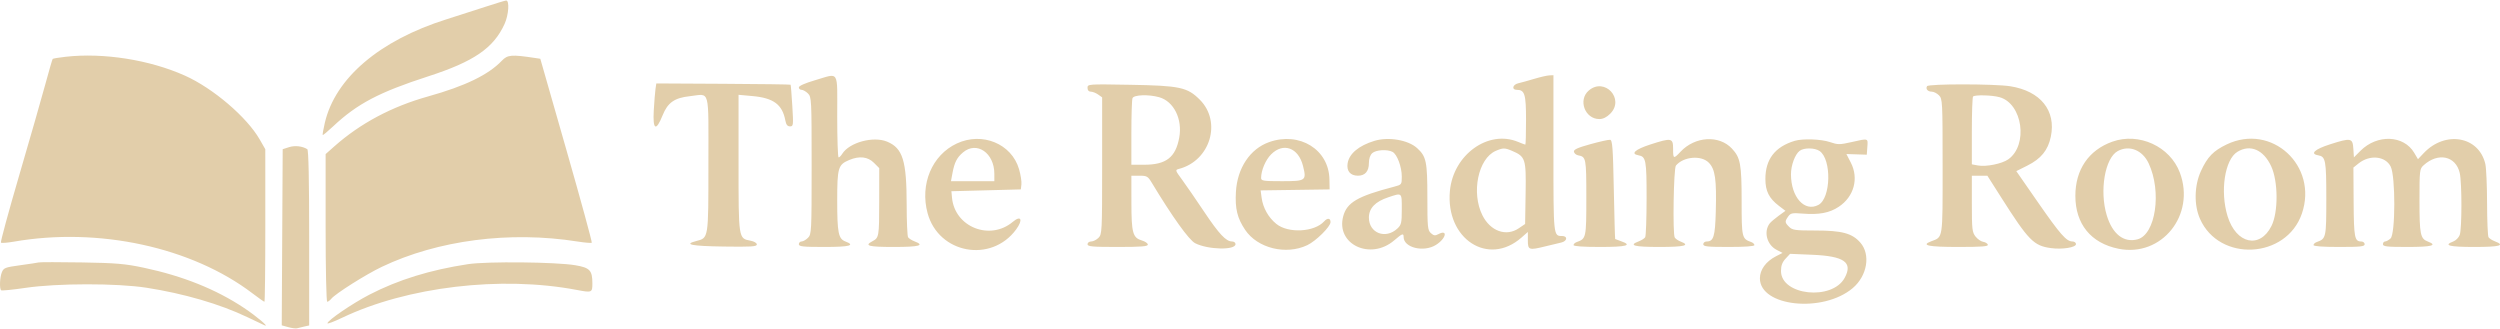
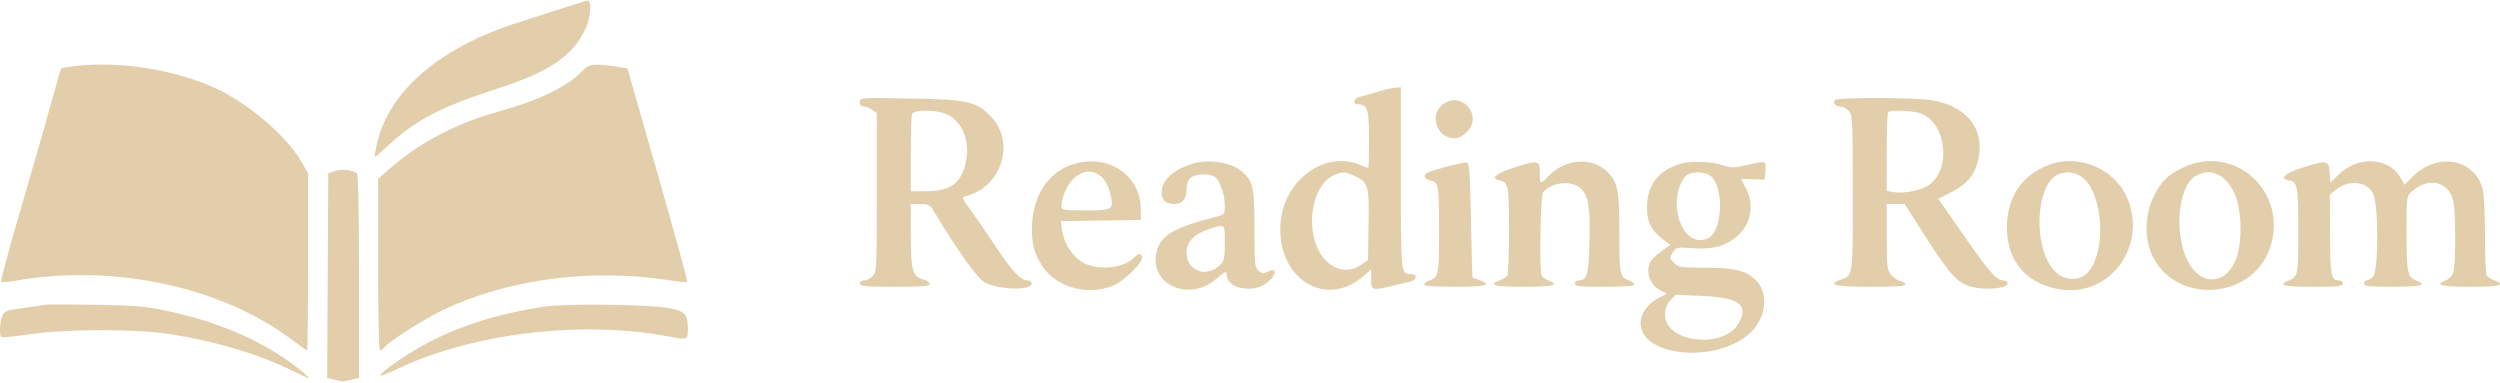
- <svg xmlns="http://www.w3.org/2000/svg" width="1368" height="180" viewBox="0.782 0.124 1368.286 179.462" role="img" aria-label="The Reading Room">
-   <path d="M 266.500 3.540 C 261 5.347, 251.377 8.439, 245.115 10.413 C 208.495 21.954, 184.277 42.568, 178.563 67.060 C 177.748 70.555, 177.226 73.559, 177.403 73.736 C 177.580 73.913, 180.149 71.779, 183.113 68.993 C 196.264 56.629, 208.277 50.313, 235.235 41.591 C 260.176 33.521, 270.969 26.107, 276.941 12.943 C 279.227 7.902, 279.731 -0.075, 277.750 0.128 C 277.063 0.199, 272 1.734, 266.500 3.540 M 36.754 30.902 C 33.043 31.319, 29.832 31.849, 29.618 32.080 C 29.404 32.311, 27.585 38.575, 25.575 46 C 23.565 53.425, 17.143 75.818, 11.305 95.761 C 5.466 115.705, 0.960 132.293, 1.290 132.623 C 1.621 132.954, 4.782 132.721, 8.315 132.106 C 54.694 124.029, 105.653 135.060, 138.952 160.383 C 142.290 162.922, 145.242 165, 145.511 165 C 145.780 165, 145.996 146.213, 145.991 123.250 L 145.981 81.500 142.925 76.170 C 135.894 63.910, 117.406 48.129, 101.983 41.222 C 82.667 32.572, 57.433 28.580, 36.754 30.902 M 275.462 33.051 C 268.076 40.789, 255.437 46.915, 235.132 52.600 C 215.166 58.190, 197.997 67.332, 183.750 79.960 L 179 84.170 179 124.585 C 179 147.102, 179.389 165, 179.878 165 C 180.360 165, 181.373 164.248, 182.128 163.328 C 184.430 160.523, 200.992 150.061, 209.737 145.887 C 240.381 131.261, 279.813 126.154, 316.828 132.017 C 320.858 132.656, 324.384 132.950, 324.663 132.670 C 324.942 132.391, 318.720 109.627, 310.835 82.083 L 296.500 32.003 293.500 31.549 C 280.737 29.619, 278.565 29.800, 275.462 33.051 M 446.750 43.782 C 441.414 45.341, 438 46.858, 438 47.669 C 438 48.401, 438.675 49, 439.500 49 C 440.325 49, 441.900 49.900, 443 51 C 444.929 52.929, 445 54.333, 445 90.500 C 445 126.667, 444.929 128.071, 443 130 C 441.900 131.100, 440.325 132, 439.500 132 C 438.675 132, 438 132.675, 438 133.500 C 438 134.762, 440.222 135, 452 135 C 465.827 135, 469.121 134.137, 463.482 131.993 C 459.654 130.538, 459 127.278, 459 109.657 C 459 91.590, 459.487 89.948, 465.599 87.394 C 471.156 85.072, 475.747 85.593, 479.077 88.923 L 482 91.846 481.985 110.173 C 481.969 129.380, 481.865 129.982, 478.250 131.885 C 473.599 134.335, 476.109 135, 490 135 C 503.983 135, 507.126 134.139, 501.270 131.913 C 499.769 131.342, 498.201 130.341, 497.786 129.687 C 497.370 129.034, 497.024 120.985, 497.015 111.799 C 496.993 87.733, 494.885 80.939, 486.329 77.364 C 478.802 74.219, 465.651 77.783, 461.753 84.024 C 461.074 85.111, 460.177 86, 459.759 86 C 459.342 86, 459 75.875, 459 63.500 C 459 37.538, 460.401 39.793, 446.750 43.782 M 840.500 42.988 C 837.200 43.979, 833.263 45.070, 831.750 45.414 C 828.636 46.121, 827.977 49, 830.929 49 C 835.292 49, 836 51.312, 836 65.571 C 836 72.957, 835.830 79, 835.622 79 C 835.414 79, 833.629 78.325, 831.654 77.500 C 815.366 70.694, 796.188 84.472, 794.336 104.309 C 791.882 130.583, 815.280 145.863, 833.487 129.878 L 837 126.793 837 131.396 C 837 136.737, 837.532 136.910, 846.856 134.604 C 849.960 133.837, 853.737 132.928, 855.250 132.585 C 858.609 131.824, 858.964 129, 855.700 129 C 850.987 129, 851 129.129, 851 83.800 L 851 41 848.750 41.094 C 847.513 41.145, 843.800 41.998, 840.500 42.988 M 359.551 48.500 C 359.306 50.150, 358.876 55.467, 358.597 60.315 C 357.983 70.960, 359.812 71.979, 363.415 63 C 366.233 55.977, 369.927 53.381, 378.391 52.475 C 389.609 51.273, 388.500 47.194, 388.500 89.661 C 388.500 130.862, 388.638 130, 381.770 131.780 C 374.708 133.610, 379.218 134.511, 396.750 134.773 C 411.924 134.999, 415 134.807, 415 133.634 C 415 132.815, 413.543 131.949, 411.529 131.571 C 404.944 130.336, 405 130.700, 405 89.140 L 405 51.724 412.658 52.418 C 424.158 53.460, 428.960 57.026, 430.608 65.750 C 431.051 68.090, 431.766 69, 433.165 69 C 435.014 69, 435.074 68.458, 434.421 57.750 C 434.043 51.563, 433.621 46.365, 433.483 46.200 C 433.346 46.035, 416.755 45.810, 396.615 45.700 L 359.997 45.500 359.551 48.500 M 596 47.919 C 596 49.247, 596.644 50, 597.777 50 C 598.755 50, 600.555 50.701, 601.777 51.557 L 604 53.113 604 90.557 C 604 126.667, 603.929 128.071, 602 130 C 600.900 131.100, 599.100 132, 598 132 C 596.889 132, 596 132.667, 596 133.500 C 596 134.773, 598.500 135, 612.500 135 C 625.327 135, 629 134.712, 629 133.707 C 629 132.996, 627.544 131.983, 625.764 131.457 C 620.760 129.977, 620.031 127.351, 620.015 110.750 L 620 96 624.418 96 C 628.455 96, 629.033 96.324, 631.102 99.750 C 642.491 118.607, 651.550 131.240, 654.910 132.954 C 661.931 136.536, 677 136.866, 677 133.439 C 677 132.647, 676.161 132, 675.135 132 C 671.800 132, 668.024 127.977, 659.768 115.629 C 655.308 108.958, 649.897 101.105, 647.745 98.178 C 643.942 93.007, 643.894 92.841, 646.041 92.279 C 663.182 87.797, 669.588 66.535, 657.453 54.400 C 650.635 47.583, 646.562 46.712, 619.250 46.241 C 596.238 45.843, 596 45.860, 596 47.919 M 1055.500 47 C 1054.577 48.494, 1055.861 50, 1058.059 50 C 1059.127 50, 1060.900 50.900, 1062 52 C 1063.928 53.928, 1064 55.333, 1064 90.845 C 1064 131.456, 1064.314 129.409, 1057.688 131.929 C 1051.916 134.123, 1056.186 135, 1072.642 135 C 1085.415 135, 1089.073 134.716, 1088.755 133.750 C 1088.529 133.063, 1087.375 132.357, 1086.192 132.183 C 1085.008 132.009, 1083.131 130.711, 1082.020 129.298 C 1080.192 126.975, 1080 125.267, 1080 111.365 L 1080 96 1084.250 96.005 L 1088.500 96.010 1095.969 107.755 C 1111.087 131.530, 1113.834 134.330, 1123.316 135.630 C 1129.499 136.477, 1137 135.276, 1137 133.439 C 1137 132.647, 1136.125 132, 1135.056 132 C 1131.776 132, 1128.399 128.162, 1116.135 110.500 L 1104.332 93.500 1110.323 90.500 C 1117.894 86.709, 1121.668 82.085, 1123.217 74.702 C 1126.222 60.375, 1117.613 49.656, 1101 47.039 C 1092.497 45.700, 1056.323 45.669, 1055.500 47 M 870.328 49.394 C 864.343 54.542, 868.233 65, 876.133 65 C 878.139 65, 880.136 64.018, 882.077 62.077 C 890.178 53.975, 879.014 41.923, 870.328 49.394 M 620.607 53.582 C 620.273 54.452, 620 63.002, 620 72.582 L 620 90 627.040 90 C 639.023 90, 644.205 85.988, 646.194 75.170 C 648.063 65.004, 643.213 55.264, 635.168 53.030 C 629.325 51.407, 621.325 51.710, 620.607 53.582 M 1080.667 52.667 C 1080.300 53.033, 1080 61.533, 1080 71.555 L 1080 89.777 1083.311 90.399 C 1087.789 91.239, 1096.532 89.469, 1099.958 87.030 C 1110.970 79.189, 1107.778 56.532, 1095.168 53.030 C 1091.040 51.883, 1081.684 51.649, 1080.667 52.667 M 524.479 78.358 C 510.883 84.689, 504.175 100.661, 508.461 116.495 C 514.466 138.677, 543.266 143.990, 556.913 125.433 C 560.828 120.110, 559.670 117.417, 555.115 121.250 C 542.587 131.791, 523.294 124.113, 521.820 108 L 521.500 104.500 540.500 104 L 559.500 103.500 559.818 100.738 C 559.992 99.219, 559.407 95.472, 558.517 92.412 C 554.479 78.519, 538.395 71.878, 524.479 78.358 M 695.385 77.617 C 684.965 81.313, 677.967 91.807, 677.218 104.861 C 676.692 114.036, 677.947 119.207, 682.264 125.635 C 689.029 135.711, 704.618 139.558, 716.270 134.025 C 721.036 131.763, 729 123.876, 729 121.418 C 729 119.174, 727.338 118.969, 725.511 120.988 C 720.154 126.907, 705.866 127.669, 699.336 122.384 C 694.987 118.864, 692.022 113.583, 691.277 108.030 L 690.743 104.045 709.621 103.773 L 728.500 103.500 728.399 98 C 728.100 81.651, 712.015 71.720, 695.385 77.617 M 753 76.935 C 744.457 79.543, 739.209 83.939, 738.355 89.202 C 737.672 93.409, 739.824 96, 744 96 C 747.910 96, 750 93.590, 750 89.084 C 750 86.698, 750.673 84.701, 751.829 83.655 C 753.845 81.830, 760.096 81.446, 762.945 82.971 C 765.445 84.309, 768 91.137, 768 96.482 C 768 100.866, 767.945 100.937, 763.750 102.032 C 743.805 107.239, 737.986 110.623, 735.946 118.202 C 731.812 133.552, 750.828 142.543, 763.850 131.396 C 768.306 127.583, 769 127.333, 769 129.545 C 769 135.374, 779.909 138.073, 786.645 133.911 C 792.268 130.435, 793.445 125.086, 787.937 128.033 C 786.250 128.936, 785.454 128.816, 783.917 127.425 C 782.164 125.838, 782 124.161, 782 107.813 C 782 88.278, 781.414 85.472, 776.373 80.886 C 771.461 76.417, 760.671 74.593, 753 76.935 M 871.209 78.752 C 864.111 80.724, 861.989 81.704, 862.220 82.905 C 862.387 83.770, 863.418 84.643, 864.511 84.846 C 868.874 85.656, 869 86.303, 869 107.967 C 869 130.100, 868.917 130.484, 863.750 132.317 C 862.788 132.658, 862 133.401, 862 133.969 C 862 134.630, 867.206 135, 876.500 135 C 891.102 135, 894.425 134.090, 888 131.850 C 886.350 131.275, 884.906 130.736, 884.791 130.652 C 884.676 130.568, 884.339 118.356, 884.041 103.513 C 883.581 80.541, 883.277 76.499, 882 76.348 C 881.175 76.251, 876.319 77.333, 871.209 78.752 M 904 78.924 C 895.691 81.613, 893.016 84.040, 897.500 84.821 C 901.645 85.542, 902.001 87.415, 901.985 108.441 C 901.976 119.474, 901.630 129.034, 901.214 129.687 C 900.799 130.341, 899.231 131.342, 897.730 131.913 C 891.874 134.139, 895.017 135, 909 135 C 922.739 135, 926.119 134.136, 920.597 132.037 C 919.276 131.534, 917.836 130.543, 917.397 129.834 C 916.196 127.891, 916.776 91.975, 918.033 90.460 C 922.122 85.533, 931.807 84.653, 935.984 88.830 C 939.538 92.384, 940.338 97.950, 939.853 115.749 C 939.484 129.279, 938.651 132, 934.878 132 C 933.845 132, 933 132.675, 933 133.500 C 933 134.762, 935.222 135, 947 135 C 955.951 135, 961 134.628, 961 133.969 C 961 133.401, 960.212 132.658, 959.250 132.317 C 954.134 130.502, 954 129.928, 954 109.813 C 954 89.683, 953.345 86.141, 948.702 81.169 C 941.670 73.637, 928.491 74.436, 920.563 82.874 C 916.726 86.958, 916.485 86.862, 916.493 81.250 C 916.502 75.313, 915.649 75.154, 904 78.924 M 982.994 76.934 C 972.222 80.211, 966.997 87.034, 967.004 97.815 C 967.008 104.419, 969.003 108.375, 974.408 112.498 L 977.987 115.227 974.243 117.947 C 972.184 119.443, 970.002 121.304, 969.394 122.083 C 965.917 126.539, 967.786 133.804, 973.118 136.561 L 976.393 138.255 972.818 140.089 C 967.291 142.925, 964 147.436, 964 152.177 C 964 167.664, 998.512 171.304, 1014.794 157.534 C 1022.763 150.794, 1024.713 139.160, 1018.970 132.619 C 1014.466 127.489, 1008.920 126, 994.322 126 C 983.333 126, 981.784 125.784, 980 124 C 977.608 121.608, 977.559 121.075, 979.477 118.336 C 980.794 116.457, 981.655 116.283, 987.376 116.742 C 996.345 117.462, 1002.080 116.383, 1007.148 113.022 C 1015.510 107.476, 1018.229 97.513, 1013.752 88.819 L 1011.342 84.137 1016.921 84.319 L 1022.500 84.500 1022.807 80.250 C 1023.160 75.382, 1023.509 75.489, 1014.148 77.603 C 1007.638 79.073, 1006.663 79.073, 1002.347 77.603 C 997.486 75.946, 987.388 75.598, 982.994 76.934 M 1156.882 77.381 C 1143.944 82.004, 1136.656 92.677, 1136.656 107 C 1136.656 122.462, 1145.180 132.933, 1160.250 135.979 C 1183.843 140.749, 1202.548 117.577, 1193.857 94.347 C 1188.480 79.976, 1171.466 72.169, 1156.882 77.381 M 1219.500 78.875 C 1212.140 82.400, 1208.925 85.725, 1205.378 93.480 C 1201.729 101.459, 1201.523 112.028, 1204.869 119.607 C 1215.401 143.464, 1252.146 141.562, 1260.645 116.720 C 1269.598 90.550, 1244.097 67.095, 1219.500 78.875 M 1276 78.840 C 1267.643 81.515, 1264.918 84.023, 1269.500 84.821 C 1273.645 85.542, 1274 87.415, 1274 108.536 C 1274 130.047, 1273.902 130.489, 1268.750 132.317 C 1267.787 132.658, 1267 133.401, 1267 133.969 C 1267 134.628, 1272.049 135, 1281 135 C 1292.778 135, 1295 134.762, 1295 133.500 C 1295 132.675, 1294.155 132, 1293.122 132 C 1289.487 132, 1289.078 129.884, 1288.955 110.464 L 1288.836 91.543 1291.668 89.275 C 1297.791 84.374, 1306.333 85.222, 1309.248 91.022 C 1311.916 96.329, 1311.854 127.917, 1309.171 130.345 C 1308.165 131.255, 1306.815 132, 1306.171 132 C 1305.527 132, 1305 132.675, 1305 133.500 C 1305 134.759, 1307.167 135, 1318.500 135 C 1331.790 135, 1335.069 134.117, 1329.561 132.023 C 1325.480 130.471, 1325 128.129, 1325 109.740 C 1325 92.978, 1325.081 92.274, 1327.250 90.299 C 1335.163 83.092, 1344.870 85.153, 1347.028 94.500 C 1348.263 99.847, 1348.255 125.198, 1347.018 128.453 C 1346.478 129.874, 1344.903 131.467, 1343.518 131.993 C 1337.879 134.137, 1341.173 135, 1355 135 C 1368.983 135, 1372.126 134.139, 1366.270 131.913 C 1364.769 131.342, 1363.201 130.341, 1362.786 129.687 C 1362.370 129.034, 1362.013 120.625, 1361.991 111 C 1361.970 101.375, 1361.543 91.735, 1361.043 89.577 C 1357.526 74.416, 1339.133 71.164, 1327.337 83.619 L 1324.173 86.959 1322.126 83.488 C 1316.381 73.752, 1301.867 73.200, 1292.699 82.368 L 1289.108 85.959 1288.804 81.229 C 1288.424 75.319, 1287.523 75.150, 1276 78.840 M 158.963 80.381 L 155.500 81.500 155.240 129.700 L 154.981 177.901 158.565 178.890 C 160.536 179.435, 162.678 179.720, 163.325 179.524 C 163.971 179.327, 165.738 178.896, 167.250 178.564 L 170 177.962 170 130.040 C 170 98.163, 169.654 81.904, 168.967 81.480 C 166.248 79.799, 162.154 79.349, 158.963 80.381 M 527.844 83.255 C 524.542 86.047, 523.181 88.708, 522.102 94.486 L 521.258 99 533.129 99 L 545 99 545 94.968 C 545 83.514, 535.340 76.919, 527.844 83.255 M 696.503 84.297 C 693.450 87.350, 691.019 93.078, 691.006 97.250 C 691.001 98.815, 692.209 99, 702.433 99 C 715.554 99, 715.961 98.703, 713.925 90.618 C 711.416 80.651, 703.148 77.652, 696.503 84.297 M 819.415 82.421 C 809.800 86.608, 805.936 105.316, 812.133 117.675 C 816.491 126.367, 825.130 129.465, 832 124.800 L 835.500 122.423 835.775 105.552 C 836.082 86.713, 835.700 85.532, 828.282 82.371 C 824.361 80.700, 823.355 80.706, 819.415 82.421 M 985.761 82.384 C 983.220 84.314, 980.999 90.306, 981.006 95.218 C 981.022 107.767, 988.453 116.039, 996.055 111.970 C 1002.877 108.320, 1003.340 87.154, 996.701 82.503 C 994.071 80.661, 988.116 80.596, 985.761 82.384 M 1159.849 82.520 C 1152.835 86.330, 1149.768 104.293, 1153.842 117.704 C 1156.967 127.995, 1163.170 132.824, 1170.691 130.822 C 1180.616 128.181, 1184.041 104.703, 1176.761 89.215 C 1173.337 81.931, 1166.162 79.091, 1159.849 82.520 M 1225.350 82.928 C 1218.425 87.151, 1215.769 104.567, 1219.975 118.184 C 1224.660 133.351, 1237.638 136.223, 1244 123.500 C 1247.779 115.943, 1247.682 99.046, 1243.813 90.776 C 1239.577 81.722, 1232.359 78.654, 1225.350 82.928 M 760.627 107.809 C 753.454 110.191, 750 113.811, 750 118.947 C 750 127.443, 759.170 130.947, 765.598 124.908 C 767.761 122.876, 768 121.823, 768 114.326 C 768 105.049, 768.257 105.276, 760.627 107.809 M 978.023 141.439 C 976.235 143.368, 975.545 145.239, 975.545 148.159 C 975.545 161.542, 1003.549 164.545, 1010.406 151.896 C 1015.002 143.418, 1010.183 140.005, 992.581 139.270 L 980.500 138.765 978.023 141.439 M 22 143.466 C 21.175 143.663, 16.532 144.366, 11.682 145.026 C 3.597 146.128, 2.775 146.447, 1.797 148.864 C 0.673 151.642, 0.410 157.744, 1.374 158.707 C 1.686 159.019, 7.692 158.426, 14.721 157.388 C 32.110 154.821, 64.718 154.790, 81 157.324 C 101.422 160.503, 121.070 166.226, 136 173.344 C 140.675 175.573, 144.950 177.598, 145.500 177.844 C 148.674 179.266, 141.291 172.990, 134.376 168.389 C 119.048 158.190, 100.891 150.903, 79.519 146.374 C 69.217 144.191, 64.357 143.776, 45.500 143.466 C 33.400 143.268, 22.825 143.268, 22 143.466 M 256.961 144.409 C 236.219 147.558, 218.758 152.956, 203 161.091 C 193.634 165.926, 180 175.232, 180 176.789 C 180 177.229, 183.591 175.872, 187.979 173.774 C 223.580 156.752, 275.068 150.641, 316.467 158.524 C 324.747 160.100, 325 159.996, 325 154.988 C 325 147.798, 323.647 146.356, 315.637 145.001 C 305.081 143.216, 267.328 142.835, 256.961 144.409" stroke="none" fill="#e2ceaa" fill-rule="evenodd" />
+ <svg xmlns="http://www.w3.org/2000/svg" width="1178" height="180" viewBox="0.782 0.124 1178.341 179.462" role="img" aria-label="Reading Room">
+   <g fill="#e2ceaa" fill-rule="evenodd">
+     <path d="M 266.500 3.540 C 261 5.347, 251.377 8.439, 245.115 10.413 C 208.495 21.954, 184.277 42.568, 178.563 67.060 C 177.748 70.555, 177.226 73.559, 177.403 73.736 C 177.580 73.913, 180.149 71.779, 183.113 68.993 C 196.264 56.629, 208.277 50.313, 235.235 41.591 C 260.176 33.521, 270.969 26.107, 276.941 12.943 C 279.227 7.902, 279.731 -0.075, 277.750 0.128 C 277.063 0.199, 272 1.734, 266.500 3.540  M 36.754 30.902 C 33.043 31.319, 29.832 31.849, 29.618 32.080 C 29.404 32.311, 27.585 38.575, 25.575 46 C 23.565 53.425, 17.143 75.818, 11.305 95.761 C 5.466 115.705, 0.960 132.293, 1.290 132.623 C 1.621 132.954, 4.782 132.721, 8.315 132.106 C 54.694 124.029, 105.653 135.060, 138.952 160.383 C 142.290 162.922, 145.242 165, 145.511 165 C 145.780 165, 145.996 146.213, 145.991 123.250 L 145.981 81.500 142.925 76.170 C 135.894 63.910, 117.406 48.129, 101.983 41.222 C 82.667 32.572, 57.433 28.580, 36.754 30.902  M 275.462 33.051 C 268.076 40.789, 255.437 46.915, 235.132 52.600 C 215.166 58.190, 197.997 67.332, 183.750 79.960 L 179 84.170 179 124.585 C 179 147.102, 179.389 165, 179.878 165 C 180.360 165, 181.373 164.248, 182.128 163.328 C 184.430 160.523, 200.992 150.061, 209.737 145.887 C 240.381 131.261, 279.813 126.154, 316.828 132.017 C 320.858 132.656, 324.384 132.950, 324.663 132.670 C 324.942 132.391, 318.720 109.627, 310.835 82.083 L 296.500 32.003 293.500 31.549 C 280.737 29.619, 278.565 29.800, 275.462 33.051  M 158.963 80.381 L 155.500 81.500 155.240 129.700 L 154.981 177.901 158.565 178.890 C 160.536 179.435, 162.678 179.720, 163.325 179.524 C 163.971 179.327, 165.738 178.896, 167.250 178.564 L 170 177.962 170 130.040 C 170 98.163, 169.654 81.904, 168.967 81.480 C 166.248 79.799, 162.154 79.349, 158.963 80.381  M 22 143.466 C 21.175 143.663, 16.532 144.366, 11.682 145.026 C 3.597 146.128, 2.775 146.447, 1.797 148.864 C 0.673 151.642, 0.410 157.744, 1.374 158.707 C 1.686 159.019, 7.692 158.426, 14.721 157.388 C 32.110 154.821, 64.718 154.790, 81 157.324 C 101.422 160.503, 121.070 166.226, 136 173.344 C 140.675 175.573, 144.950 177.598, 145.500 177.844 C 148.674 179.266, 141.291 172.990, 134.376 168.389 C 119.048 158.190, 100.891 150.903, 79.519 146.374 C 69.217 144.191, 64.357 143.776, 45.500 143.466 C 33.400 143.268, 22.825 143.268, 22 143.466  M 256.961 144.409 C 236.219 147.558, 218.758 152.956, 203 161.091 C 193.634 165.926, 180 175.232, 180 176.789 C 180 177.229, 183.591 175.872, 187.979 173.774 C 223.580 156.752, 275.068 150.641, 316.467 158.524 C 324.747 160.100, 325 159.996, 325 154.988 C 325 147.798, 323.647 146.356, 315.637 145.001 C 305.081 143.216, 267.328 142.835, 256.961 144.409" />
+     <path transform="translate(-189.9454 0)" d="M 840.500 42.988 C 837.200 43.979, 833.263 45.070, 831.750 45.414 C 828.636 46.121, 827.977 49, 830.929 49 C 835.292 49, 836 51.312, 836 65.571 C 836 72.957, 835.830 79, 835.622 79 C 835.414 79, 833.629 78.325, 831.654 77.500 C 815.366 70.694, 796.188 84.472, 794.336 104.309 C 791.882 130.583, 815.280 145.863, 833.487 129.878 L 837 126.793 837 131.396 C 837 136.737, 837.532 136.910, 846.856 134.604 C 849.960 133.837, 853.737 132.928, 855.250 132.585 C 858.609 131.824, 858.964 129, 855.700 129 C 850.987 129, 851 129.129, 851 83.800 L 851 41 848.750 41.094 C 847.513 41.145, 843.800 41.998, 840.500 42.988  M 596 47.919 C 596 49.247, 596.644 50, 597.777 50 C 598.755 50, 600.555 50.701, 601.777 51.557 L 604 53.113 604 90.557 C 604 126.667, 603.929 128.071, 602 130 C 600.900 131.100, 599.100 132, 598 132 C 596.889 132, 596 132.667, 596 133.500 C 596 134.773, 598.500 135, 612.500 135 C 625.327 135, 629 134.712, 629 133.707 C 629 132.996, 627.544 131.983, 625.764 131.457 C 620.760 129.977, 620.031 127.351, 620.015 110.750 L 620 96 624.418 96 C 628.455 96, 629.033 96.324, 631.102 99.750 C 642.491 118.607, 651.550 131.240, 654.910 132.954 C 661.931 136.536, 677 136.866, 677 133.439 C 677 132.647, 676.161 132, 675.135 132 C 671.800 132, 668.024 127.977, 659.768 115.629 C 655.308 108.958, 649.897 101.105, 647.745 98.178 C 643.942 93.007, 643.894 92.841, 646.041 92.279 C 663.182 87.797, 669.588 66.535, 657.453 54.400 C 650.635 47.583, 646.562 46.712, 619.250 46.241 C 596.238 45.843, 596 45.860, 596 47.919  M 1055.500 47 C 1054.577 48.494, 1055.861 50, 1058.059 50 C 1059.127 50, 1060.900 50.900, 1062 52 C 1063.928 53.928, 1064 55.333, 1064 90.845 C 1064 131.456, 1064.314 129.409, 1057.688 131.929 C 1051.916 134.123, 1056.186 135, 1072.642 135 C 1085.415 135, 1089.073 134.716, 1088.755 133.750 C 1088.529 133.063, 1087.375 132.357, 1086.192 132.183 C 1085.008 132.009, 1083.131 130.711, 1082.020 129.298 C 1080.192 126.975, 1080 125.267, 1080 111.365 L 1080 96 1084.250 96.005 L 1088.500 96.010 1095.969 107.755 C 1111.087 131.530, 1113.834 134.330, 1123.316 135.630 C 1129.499 136.477, 1137 135.276, 1137 133.439 C 1137 132.647, 1136.125 132, 1135.056 132 C 1131.776 132, 1128.399 128.162, 1116.135 110.500 L 1104.332 93.500 1110.323 90.500 C 1117.894 86.709, 1121.668 82.085, 1123.217 74.702 C 1126.222 60.375, 1117.613 49.656, 1101 47.039 C 1092.497 45.700, 1056.323 45.669, 1055.500 47  M 870.328 49.394 C 864.343 54.542, 868.233 65, 876.133 65 C 878.139 65, 880.136 64.018, 882.077 62.077 C 890.178 53.975, 879.014 41.923, 870.328 49.394  M 620.607 53.582 C 620.273 54.452, 620 63.002, 620 72.582 L 620 90 627.040 90 C 639.023 90, 644.205 85.988, 646.194 75.170 C 648.063 65.004, 643.213 55.264, 635.168 53.030 C 629.325 51.407, 621.325 51.710, 620.607 53.582  M 1080.667 52.667 C 1080.300 53.033, 1080 61.533, 1080 71.555 L 1080 89.777 1083.311 90.399 C 1087.789 91.239, 1096.532 89.469, 1099.958 87.030 C 1110.970 79.189, 1107.778 56.532, 1095.168 53.030 C 1091.040 51.883, 1081.684 51.649, 1080.667 52.667  M 695.385 77.617 C 684.965 81.313, 677.967 91.807, 677.218 104.861 C 676.692 114.036, 677.947 119.207, 682.264 125.635 C 689.029 135.711, 704.618 139.558, 716.270 134.025 C 721.036 131.763, 729 123.876, 729 121.418 C 729 119.174, 727.338 118.969, 725.511 120.988 C 720.154 126.907, 705.866 127.669, 699.336 122.384 C 694.987 118.864, 692.022 113.583, 691.277 108.030 L 690.743 104.045 709.621 103.773 L 728.500 103.500 728.399 98 C 728.100 81.651, 712.015 71.720, 695.385 77.617  M 753 76.935 C 744.457 79.543, 739.209 83.939, 738.355 89.202 C 737.672 93.409, 739.824 96, 744 96 C 747.910 96, 750 93.590, 750 89.084 C 750 86.698, 750.673 84.701, 751.829 83.655 C 753.845 81.830, 760.096 81.446, 762.945 82.971 C 765.445 84.309, 768 91.137, 768 96.482 C 768 100.866, 767.945 100.937, 763.750 102.032 C 743.805 107.239, 737.986 110.623, 735.946 118.202 C 731.812 133.552, 750.828 142.543, 763.850 131.396 C 768.306 127.583, 769 127.333, 769 129.545 C 769 135.374, 779.909 138.073, 786.645 133.911 C 792.268 130.435, 793.445 125.086, 787.937 128.033 C 786.250 128.936, 785.454 128.816, 783.917 127.425 C 782.164 125.838, 782 124.161, 782 107.813 C 782 88.278, 781.414 85.472, 776.373 80.886 C 771.461 76.417, 760.671 74.593, 753 76.935  M 871.209 78.752 C 864.111 80.724, 861.989 81.704, 862.220 82.905 C 862.387 83.770, 863.418 84.643, 864.511 84.846 C 868.874 85.656, 869 86.303, 869 107.967 C 869 130.100, 868.917 130.484, 863.750 132.317 C 862.788 132.658, 862 133.401, 862 133.969 C 862 134.630, 867.206 135, 876.500 135 C 891.102 135, 894.425 134.090, 888 131.850 C 886.350 131.275, 884.906 130.736, 884.791 130.652 C 884.676 130.568, 884.339 118.356, 884.041 103.513 C 883.581 80.541, 883.277 76.499, 882 76.348 C 881.175 76.251, 876.319 77.333, 871.209 78.752  M 904 78.924 C 895.691 81.613, 893.016 84.040, 897.500 84.821 C 901.645 85.542, 902.001 87.415, 901.985 108.441 C 901.976 119.474, 901.630 129.034, 901.214 129.687 C 900.799 130.341, 899.231 131.342, 897.730 131.913 C 891.874 134.139, 895.017 135, 909 135 C 922.739 135, 926.119 134.136, 920.597 132.037 C 919.276 131.534, 917.836 130.543, 917.397 129.834 C 916.196 127.891, 916.776 91.975, 918.033 90.460 C 922.122 85.533, 931.807 84.653, 935.984 88.830 C 939.538 92.384, 940.338 97.950, 939.853 115.749 C 939.484 129.279, 938.651 132, 934.878 132 C 933.845 132, 933 132.675, 933 133.500 C 933 134.762, 935.222 135, 947 135 C 955.951 135, 961 134.628, 961 133.969 C 961 133.401, 960.212 132.658, 959.250 132.317 C 954.134 130.502, 954 129.928, 954 109.813 C 954 89.683, 953.345 86.141, 948.702 81.169 C 941.670 73.637, 928.491 74.436, 920.563 82.874 C 916.726 86.958, 916.485 86.862, 916.493 81.250 C 916.502 75.313, 915.649 75.154, 904 78.924  M 982.994 76.934 C 972.222 80.211, 966.997 87.034, 967.004 97.815 C 967.008 104.419, 969.003 108.375, 974.408 112.498 L 977.987 115.227 974.243 117.947 C 972.184 119.443, 970.002 121.304, 969.394 122.083 C 965.917 126.539, 967.786 133.804, 973.118 136.561 L 976.393 138.255 972.818 140.089 C 967.291 142.925, 964 147.436, 964 152.177 C 964 167.664, 998.512 171.304, 1014.794 157.534 C 1022.763 150.794, 1024.713 139.160, 1018.970 132.619 C 1014.466 127.489, 1008.920 126, 994.322 126 C 983.333 126, 981.784 125.784, 980 124 C 977.608 121.608, 977.559 121.075, 979.477 118.336 C 980.794 116.457, 981.655 116.283, 987.376 116.742 C 996.345 117.462, 1002.080 116.383, 1007.148 113.022 C 1015.510 107.476, 1018.229 97.513, 1013.752 88.819 L 1011.342 84.137 1016.921 84.319 L 1022.500 84.500 1022.807 80.250 C 1023.160 75.382, 1023.509 75.489, 1014.148 77.603 C 1007.638 79.073, 1006.663 79.073, 1002.347 77.603 C 997.486 75.946, 987.388 75.598, 982.994 76.934  M 1156.882 77.381 C 1143.944 82.004, 1136.656 92.677, 1136.656 107 C 1136.656 122.462, 1145.180 132.933, 1160.250 135.979 C 1183.843 140.749, 1202.548 117.577, 1193.857 94.347 C 1188.480 79.976, 1171.466 72.169, 1156.882 77.381  M 1219.500 78.875 C 1212.140 82.400, 1208.925 85.725, 1205.378 93.480 C 1201.729 101.459, 1201.523 112.028, 1204.869 119.607 C 1215.401 143.464, 1252.146 141.562, 1260.645 116.720 C 1269.598 90.550, 1244.097 67.095, 1219.500 78.875  M 1276 78.840 C 1267.643 81.515, 1264.918 84.023, 1269.500 84.821 C 1273.645 85.542, 1274 87.415, 1274 108.536 C 1274 130.047, 1273.902 130.489, 1268.750 132.317 C 1267.787 132.658, 1267 133.401, 1267 133.969 C 1267 134.628, 1272.049 135, 1281 135 C 1292.778 135, 1295 134.762, 1295 133.500 C 1295 132.675, 1294.155 132, 1293.122 132 C 1289.487 132, 1289.078 129.884, 1288.955 110.464 L 1288.836 91.543 1291.668 89.275 C 1297.791 84.374, 1306.333 85.222, 1309.248 91.022 C 1311.916 96.329, 1311.854 127.917, 1309.171 130.345 C 1308.165 131.255, 1306.815 132, 1306.171 132 C 1305.527 132, 1305 132.675, 1305 133.500 C 1305 134.759, 1307.167 135, 1318.500 135 C 1331.790 135, 1335.069 134.117, 1329.561 132.023 C 1325.480 130.471, 1325 128.129, 1325 109.740 C 1325 92.978, 1325.081 92.274, 1327.250 90.299 C 1335.163 83.092, 1344.870 85.153, 1347.028 94.500 C 1348.263 99.847, 1348.255 125.198, 1347.018 128.453 C 1346.478 129.874, 1344.903 131.467, 1343.518 131.993 C 1337.879 134.137, 1341.173 135, 1355 135 C 1368.983 135, 1372.126 134.139, 1366.270 131.913 C 1364.769 131.342, 1363.201 130.341, 1362.786 129.687 C 1362.370 129.034, 1362.013 120.625, 1361.991 111 C 1361.970 101.375, 1361.543 91.735, 1361.043 89.577 C 1357.526 74.416, 1339.133 71.164, 1327.337 83.619 L 1324.173 86.959 1322.126 83.488 C 1316.381 73.752, 1301.867 73.200, 1292.699 82.368 L 1289.108 85.959 1288.804 81.229 C 1288.424 75.319, 1287.523 75.150, 1276 78.840  M 696.503 84.297 C 693.450 87.350, 691.019 93.078, 691.006 97.250 C 691.001 98.815, 692.209 99, 702.433 99 C 715.554 99, 715.961 98.703, 713.925 90.618 C 711.416 80.651, 703.148 77.652, 696.503 84.297  M 819.415 82.421 C 809.800 86.608, 805.936 105.316, 812.133 117.675 C 816.491 126.367, 825.130 129.465, 832 124.800 L 835.500 122.423 835.775 105.552 C 836.082 86.713, 835.700 85.532, 828.282 82.371 C 824.361 80.700, 823.355 80.706, 819.415 82.421  M 985.761 82.384 C 983.220 84.314, 980.999 90.306, 981.006 95.218 C 981.022 107.767, 988.453 116.039, 996.055 111.970 C 1002.877 108.320, 1003.340 87.154, 996.701 82.503 C 994.071 80.661, 988.116 80.596, 985.761 82.384  M 1159.849 82.520 C 1152.835 86.330, 1149.768 104.293, 1153.842 117.704 C 1156.967 127.995, 1163.170 132.824, 1170.691 130.822 C 1180.616 128.181, 1184.041 104.703, 1176.761 89.215 C 1173.337 81.931, 1166.162 79.091, 1159.849 82.520  M 1225.350 82.928 C 1218.425 87.151, 1215.769 104.567, 1219.975 118.184 C 1224.660 133.351, 1237.638 136.223, 1244 123.500 C 1247.779 115.943, 1247.682 99.046, 1243.813 90.776 C 1239.577 81.722, 1232.359 78.654, 1225.350 82.928  M 760.627 107.809 C 753.454 110.191, 750 113.811, 750 118.947 C 750 127.443, 759.170 130.947, 765.598 124.908 C 767.761 122.876, 768 121.823, 768 114.326 C 768 105.049, 768.257 105.276, 760.627 107.809  M 978.023 141.439 C 976.235 143.368, 975.545 145.239, 975.545 148.159 C 975.545 161.542, 1003.549 164.545, 1010.406 151.896 C 1015.002 143.418, 1010.183 140.005, 992.581 139.270 L 980.500 138.765 978.023 141.439 " />
+   </g>
</svg>
